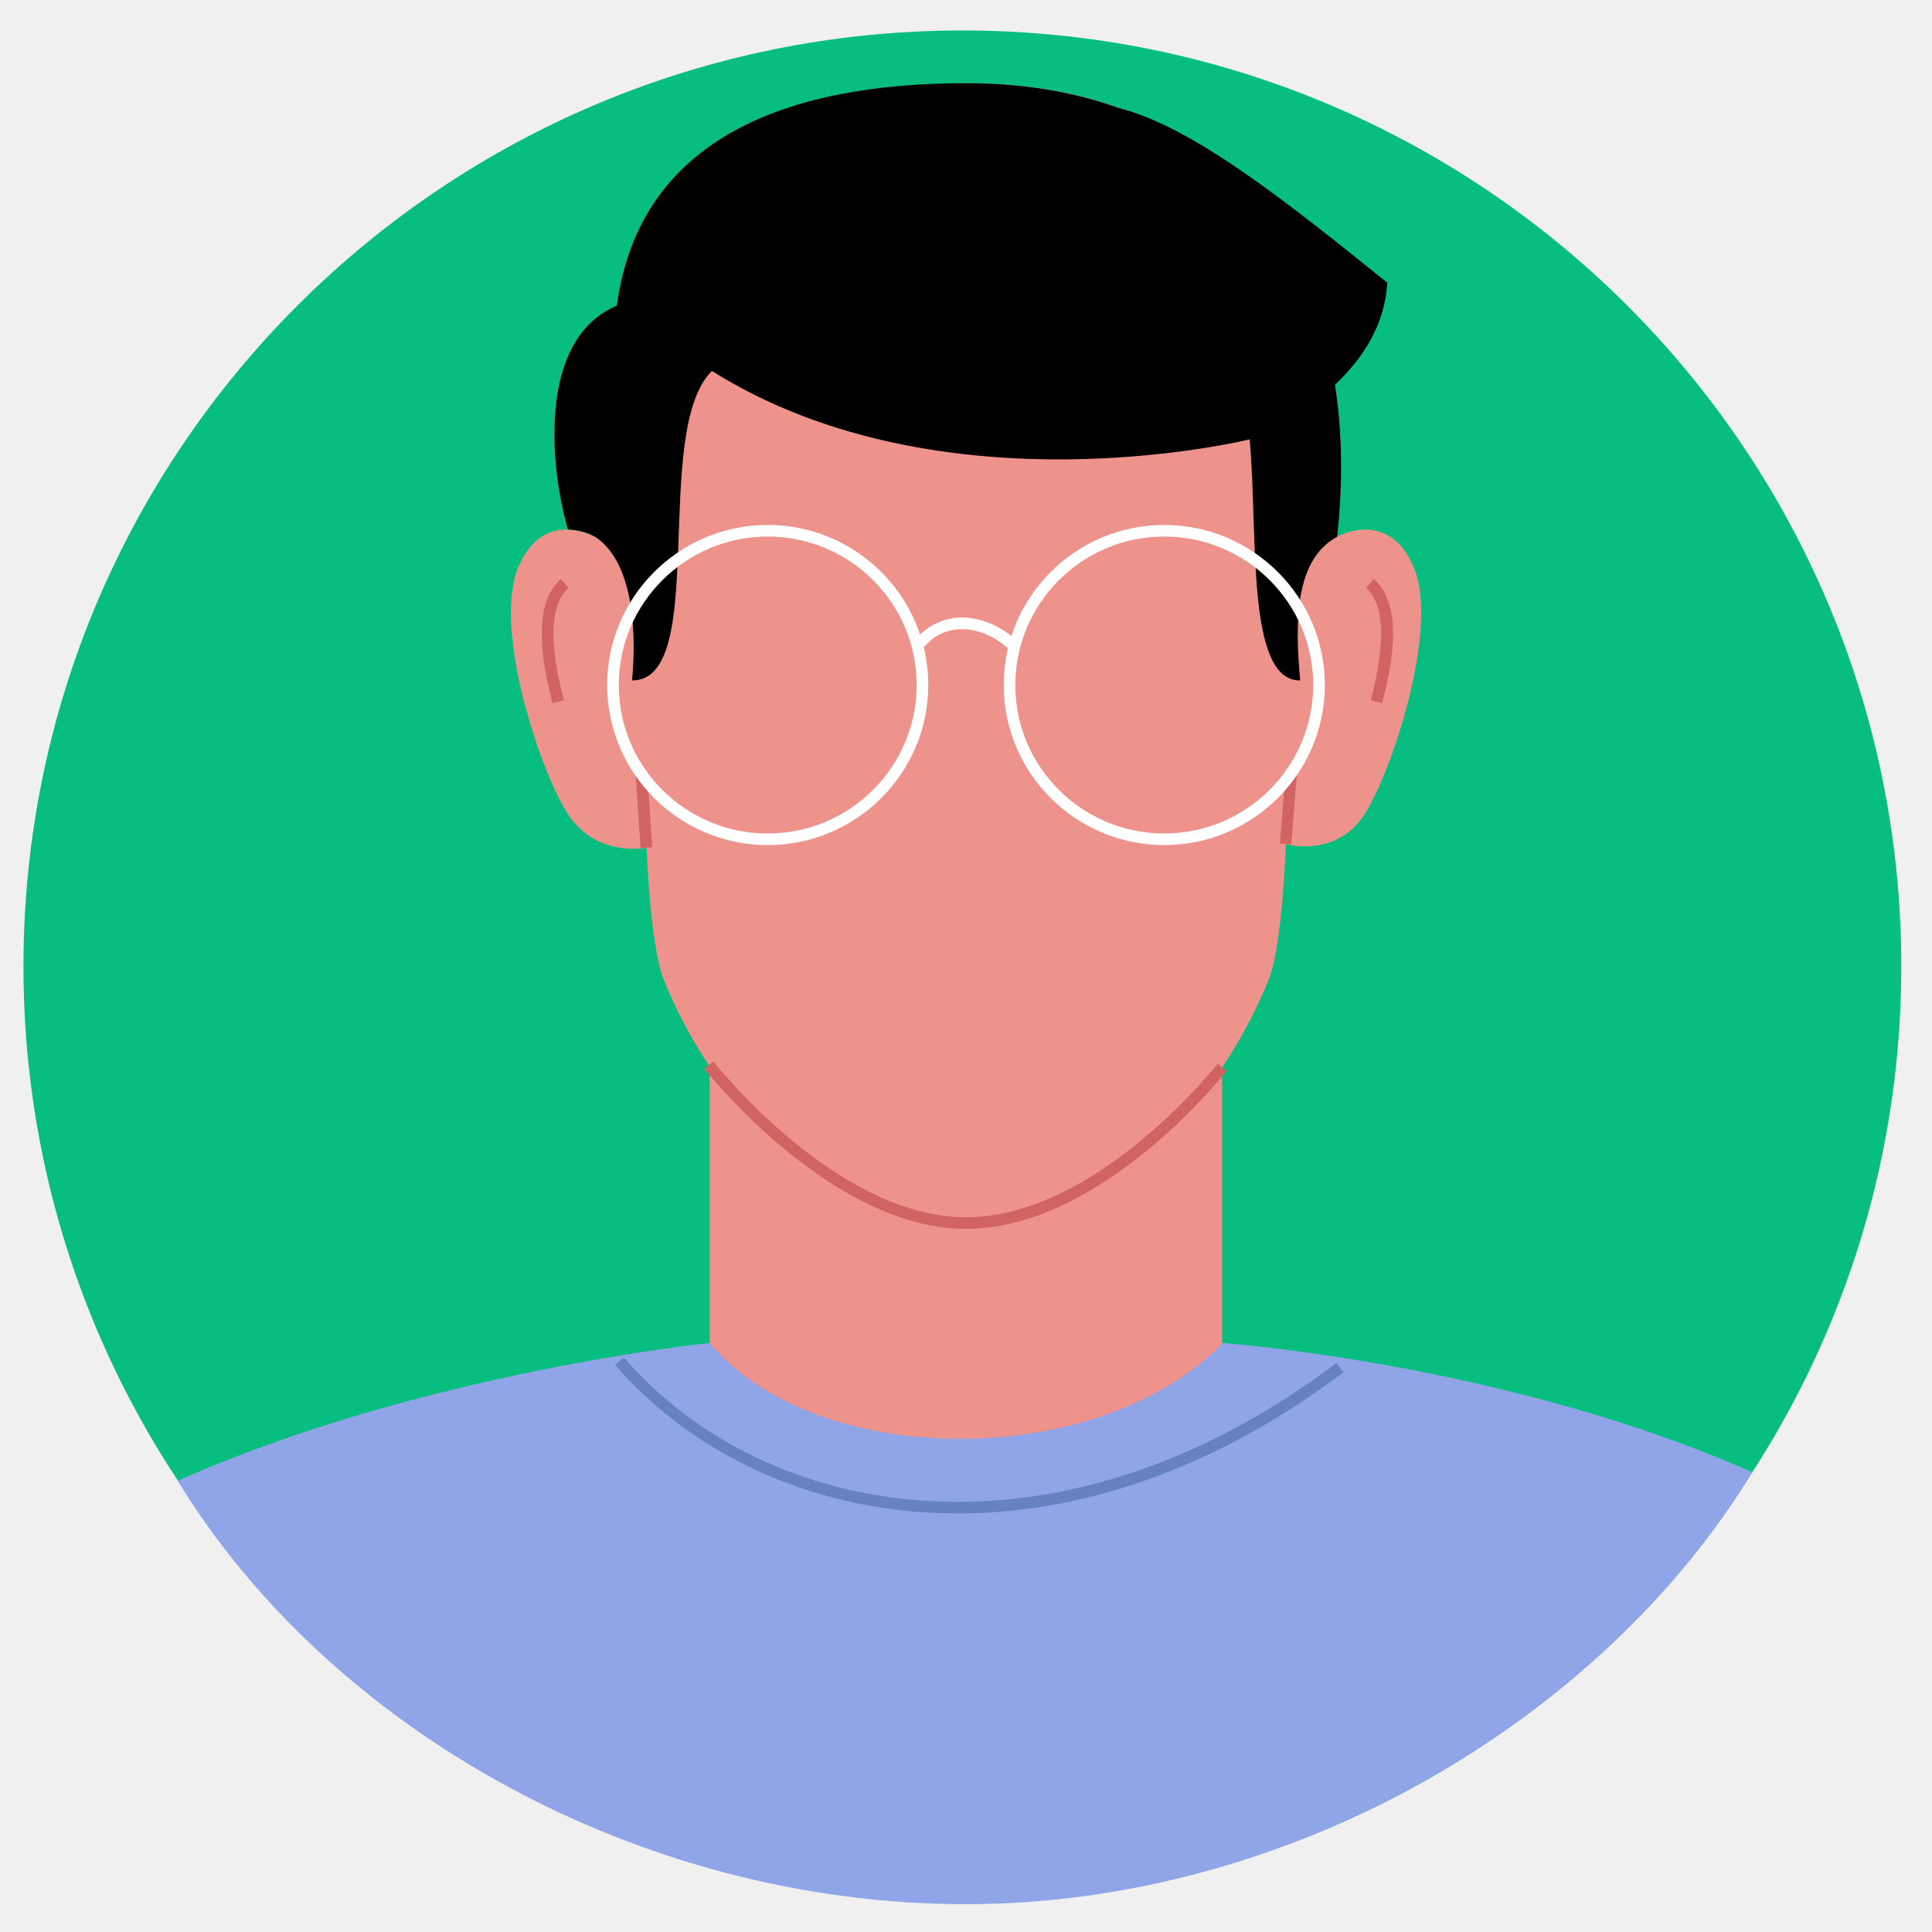
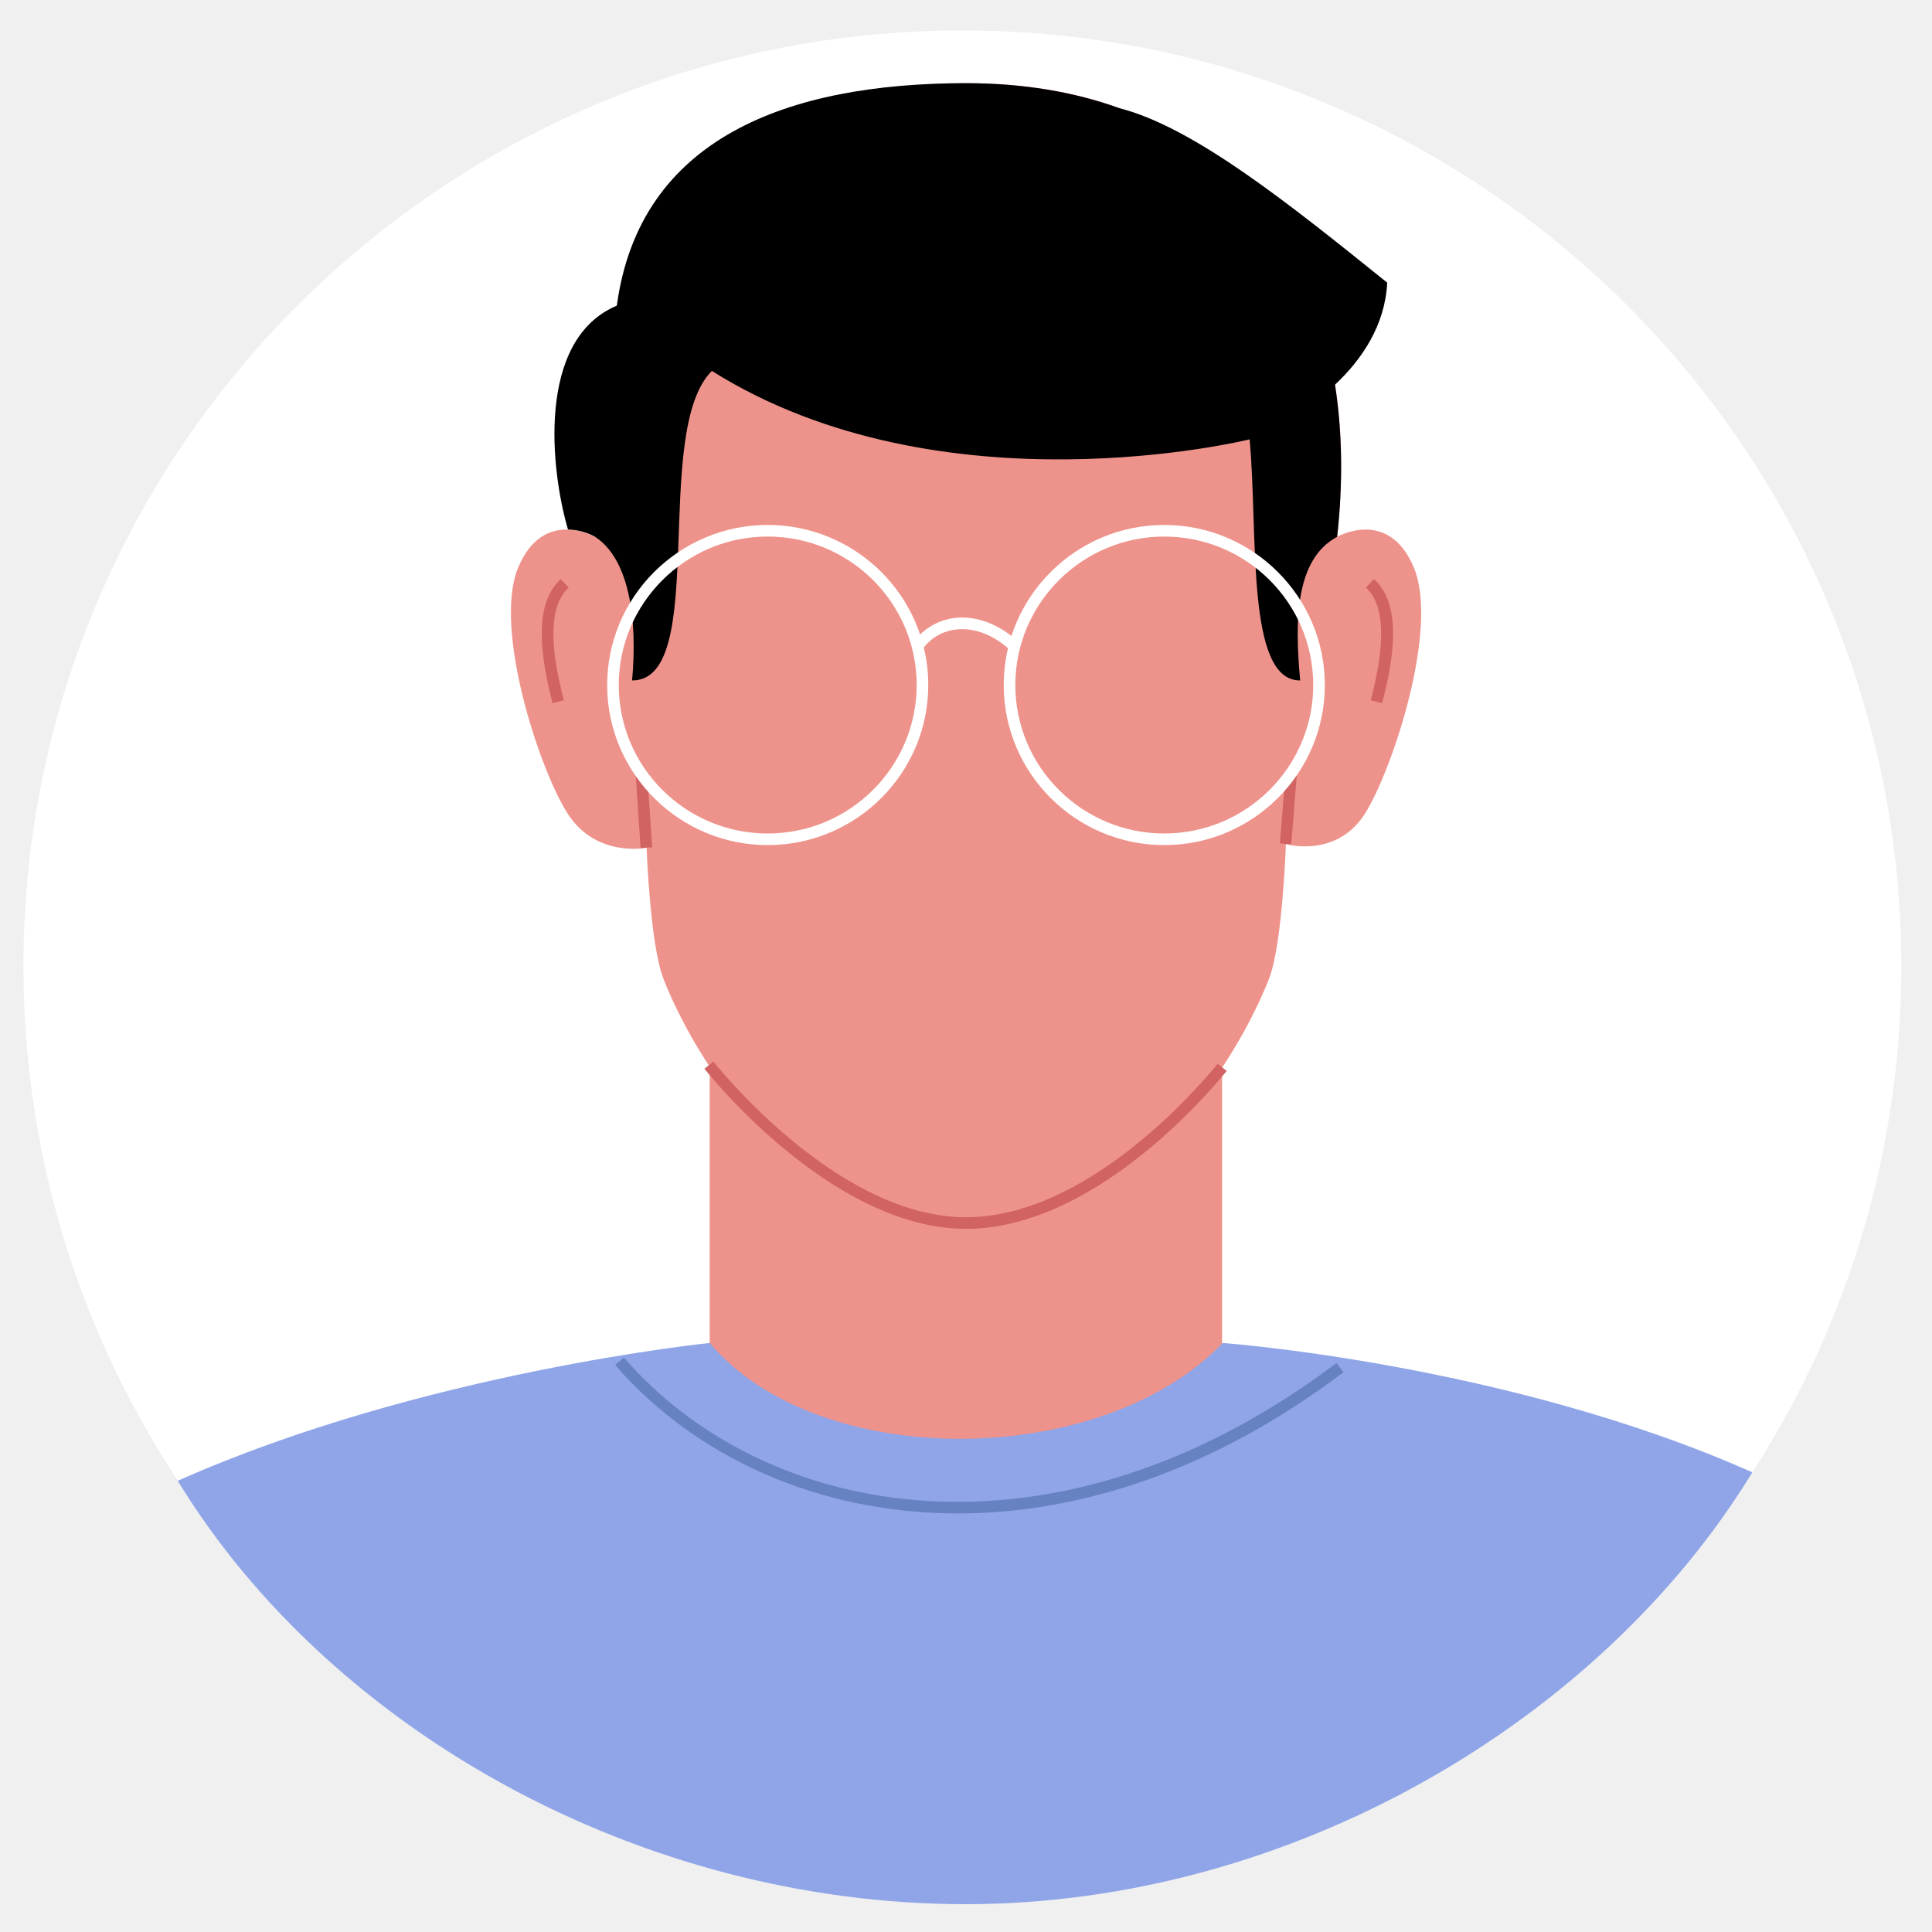
<svg xmlns="http://www.w3.org/2000/svg" version="1.1" id="Layer_1" x="0px" y="0px" viewBox="0 0 799 799" style="enable-background:new 0 0 799 799;" xml:space="preserve">
  <style type="text/css">
- 	.st0{fill:#08BD80;}
+ 	.st0{fill:#FFFFFF;}
	.st1{fill:#EE938B;}
	.st2{fill:#D16363;}
- 	.st3{fill:#FFFFFF;}
- 	.st4{fill:#8FA5E8;}
- 	.st5{fill:#6682C0;}
+ 	.st3{fill:#8FA5E8;}
+ 	.st4{fill:#6682C0;}
</style>
  <ellipse class="st0" cx="398" cy="399.6" rx="388.3" ry="387" />
  <g>
    <g>
      <rect x="293.5" y="384.2" class="st1" width="211.9" height="212.9" />
      <g>
-         <path class="st1" d="M584.7,234.7C574.3,209.8,553,222,553,222c12.3-113-45.4-187.6-153.5-187.6S233.7,109,246,222     c0,0-21.3-12.2-31.7,12.7c-10.4,24.9,8.6,83.2,20.4,101.7c11.8,18.5,32.7,14.2,32.7,14.2s1.4,39.2,6.8,53.7     c5.4,14.5,43.3,101.6,125.4,101.6s119.9-87.1,125.4-101.6c5.4-14.5,6.8-55.2,6.8-55.2s20.9,6,32.7-12.6     C576.1,317.9,595.2,259.6,584.7,234.7z" />
+         <path class="st1" d="M584.7,234.7C574.3,209.8,553,222,553,222c12.3-113-45.4-187.6-153.5-187.6S233.7,109,246,222     c0,0-21.3-12.2-31.7,12.7s8.6,83.2,20.4,101.7c11.8,18.5,32.7,14.2,32.7,14.2s1.4,39.2,6.8,53.7s43.3,101.6,125.4,101.6     S519.5,418.8,525,404.3c5.4-14.5,6.8-55.2,6.8-55.2s20.9,6,32.7-12.6C576.1,317.9,595.2,259.6,584.7,234.7z" />
        <path class="st2" d="M399.5,508.2c-51.5,0-99.2-55.1-108.2-66.2l3.7-3c8.8,10.8,55.1,64.4,104.5,64.4     c49.7,0,95.5-52.9,104.1-63.5l3.7,3C498.4,453.9,451.4,508.2,399.5,508.2z" />
-         <rect x="263.9" y="320.4" transform="matrix(0.9978 -6.676892e-02 6.676892e-02 0.9978 -21.8087 18.5319)" class="st2" width="4.8" height="30.2" />
+         <rect x="263.9" y="320.4" transform="matrix(0.9978 -6.676682e-02 6.676682e-02 0.9978 -21.8069 18.5291)" class="st2" width="4.8" height="30.2" />
        <polygon class="st2" points="534,349.2 529.3,348.8 531.6,320.3 536.3,320.7    " />
        <path class="st2" d="M228.5,290.8c-6.9-26.5-5.8-42.8,3.4-51.3l3.3,3.5c-7.7,7.1-8.4,22.3-2,46.6L228.5,290.8z" />
        <path class="st2" d="M571.6,290.8l-4.7-1.2c6.3-24.3,5.7-39.5-2-46.6l3.3-3.5C577.5,247.9,578.6,264.3,571.6,290.8z" />
-         <path d="M573.7,116.9c-40-32.2-80-64.4-110.9-72.2c-18.6-6.7-39.7-10.3-63.3-10.3c-73.5,0-135,22.5-144.4,92     c-33.5,14.1-27.3,68.5-20.2,92.6c0,0,5.7-0.1,11.2,3v0c14.3,9.3,17.6,34.5,15.3,59.4c32.1,0.2,7.8-103,33-128     c95.3,59.8,222.4,28.3,222.4,28.3c3.6,39-1.7,99.9,20.9,99.7c-2.2-23.9-2.3-50,15.3-59.4l0,0c2.5-22.6,2.1-43.7-0.9-62.9     C563.2,148.7,572.8,134.6,573.7,116.9z" />
+         <path d="M573.7,116.9c-40-32.2-80-64.4-110.9-72.2c-18.6-6.7-39.7-10.3-63.3-10.3c-73.5,0-135,22.5-144.4,92     c-33.5,14.1-27.3,68.5-20.2,92.6c0,0,5.7-0.1,11.2,3l0,0c14.3,9.3,17.6,34.5,15.3,59.4c32.1,0.2,7.8-103,33-128     c95.3,59.8,222.4,28.3,222.4,28.3c3.6,39-1.7,99.9,20.9,99.7c-2.2-23.9-2.3-50,15.3-59.4l0,0c2.5-22.6,2.1-43.7-0.9-62.9     C563.2,148.7,572.8,134.6,573.7,116.9z" />
        <g>
-           <path class="st3" d="M317.5,349.5c-36.6,0-66.4-29.7-66.4-66.2c0-36.5,29.8-66.2,66.4-66.2c36.6,0,66.4,29.7,66.4,66.2      C383.9,319.8,354.1,349.5,317.5,349.5z M317.5,221.9c-34,0-61.6,27.6-61.6,61.4c0,33.9,27.6,61.4,61.6,61.4      c34,0,61.6-27.6,61.6-61.4C379.1,249.4,351.5,221.9,317.5,221.9z" />
-           <path class="st3" d="M481.5,349.5c-36.6,0-66.4-29.7-66.4-66.2c0-36.5,29.8-66.2,66.4-66.2c36.6,0,66.4,29.7,66.4,66.2      C547.9,319.8,518.1,349.5,481.5,349.5z M481.5,221.9c-34,0-61.6,27.6-61.6,61.4c0,33.9,27.6,61.4,61.6,61.4      c34,0,61.6-27.6,61.6-61.4C543.1,249.4,515.5,221.9,481.5,221.9z" />
-           <path class="st3" d="M417.9,269c-6.8-6.3-14.6-9.4-22-8.7c-5.9,0.5-10.9,3.4-14.5,8.3l-3.9-2.8c4.4-5.9,10.8-9.6,17.9-10.3      c8.7-0.8,17.9,2.7,25.7,9.9L417.9,269z" />
+           <path class="st0" d="M317.5,349.5c-36.6,0-66.4-29.7-66.4-66.2s29.8-66.2,66.4-66.2s66.4,29.7,66.4,66.2      S354.1,349.5,317.5,349.5z M317.5,221.9c-34,0-61.6,27.6-61.6,61.4c0,33.9,27.6,61.4,61.6,61.4s61.6-27.6,61.6-61.4      C379.1,249.4,351.5,221.9,317.5,221.9z" />
+           <path class="st0" d="M481.5,349.5c-36.6,0-66.4-29.7-66.4-66.2s29.8-66.2,66.4-66.2s66.4,29.7,66.4,66.2      S518.1,349.5,481.5,349.5z M481.5,221.9c-34,0-61.6,27.6-61.6,61.4c0,33.9,27.6,61.4,61.6,61.4s61.6-27.6,61.6-61.4      C543.1,249.4,515.5,221.9,481.5,221.9z" />
+           <path class="st0" d="M417.9,269c-6.8-6.3-14.6-9.4-22-8.7c-5.9,0.5-10.9,3.4-14.5,8.3l-3.9-2.8c4.4-5.9,10.8-9.6,17.9-10.3      c8.7-0.8,17.9,2.7,25.7,9.9L417.9,269z" />
        </g>
      </g>
-       <path class="st4" d="M724.7,608.9c-100.9-44.9-219-53.5-219-53.5c-50.5,52.5-167.5,53.2-212.2,0c0,0-119.1,12.1-220,57    c62.7,102.7,190.6,175.1,326,175.1C534.2,787.4,662,711.6,724.7,608.9z" />
-       <path class="st5" d="M396.1,625.9c-58.5,0-109.3-24-141.7-61.4l3.6-3.1c58.4,67.5,178.4,90,294.7,2.3l2.9,3.8    C501.2,608.6,445.8,625.9,396.1,625.9z" />
+       <path class="st3" d="M724.7,608.9c-100.9-44.9-219-53.5-219-53.5c-50.5,52.5-167.5,53.2-212.2,0c0,0-119.1,12.1-220,57    c62.7,102.7,190.6,175.1,326,175.1C534.2,787.4,662,711.6,724.7,608.9z" />
+       <path class="st4" d="M396.1,625.9c-58.5,0-109.3-24-141.7-61.4l3.6-3.1c58.4,67.5,178.4,90,294.7,2.3l2.9,3.8    C501.2,608.6,445.8,625.9,396.1,625.9z" />
    </g>
  </g>
</svg>
